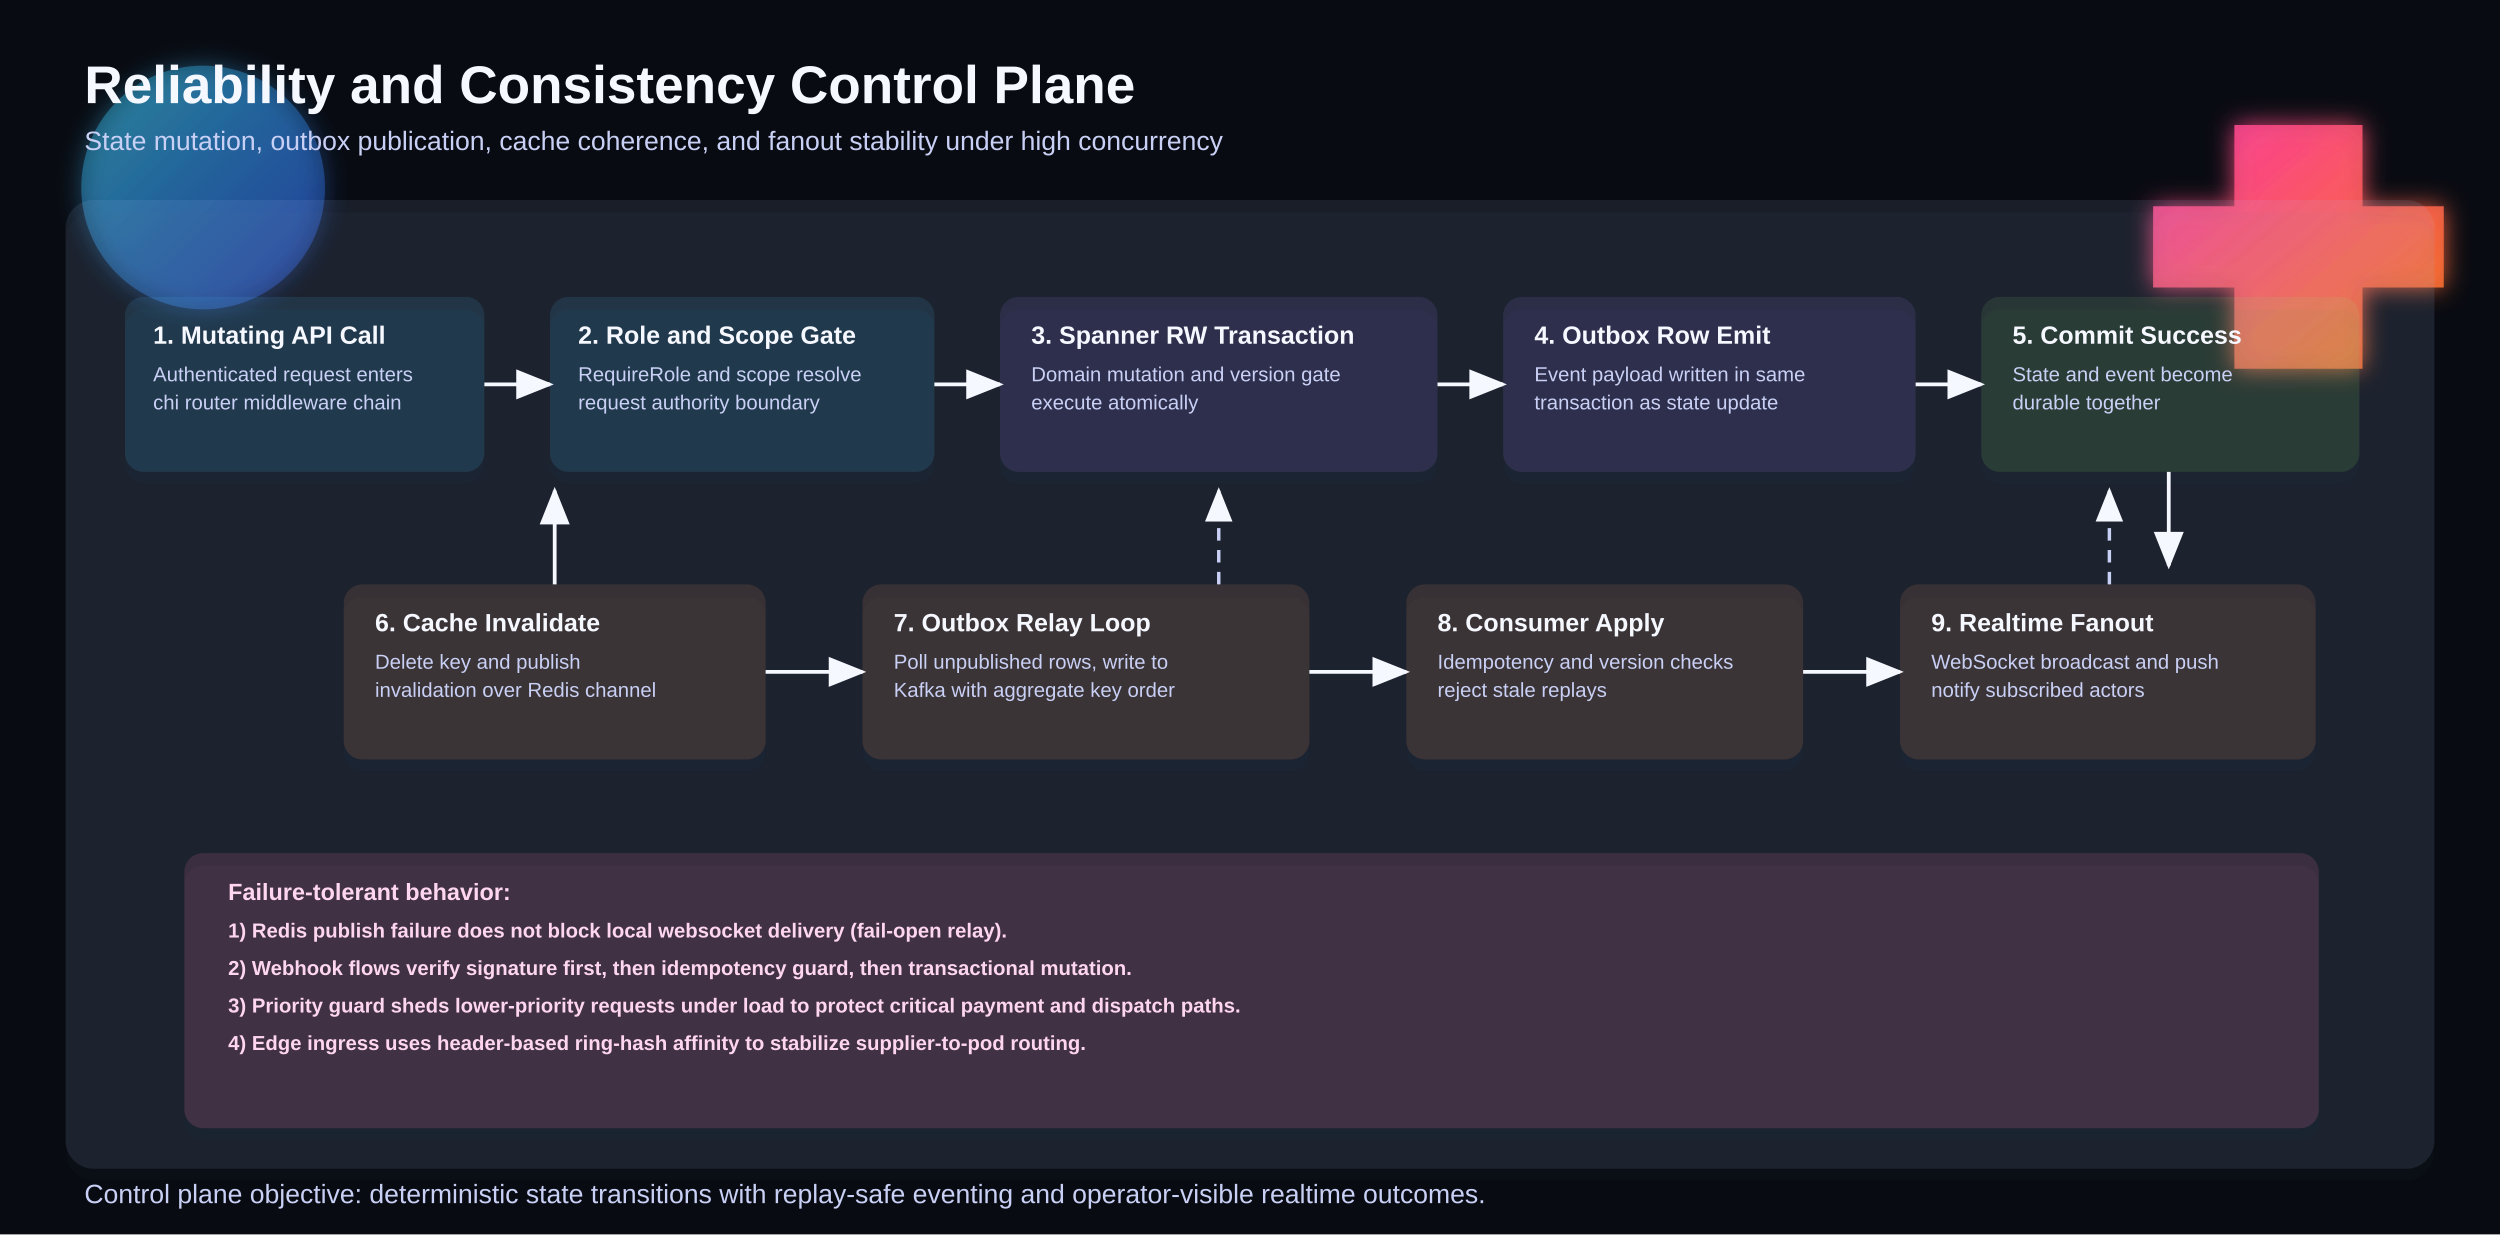
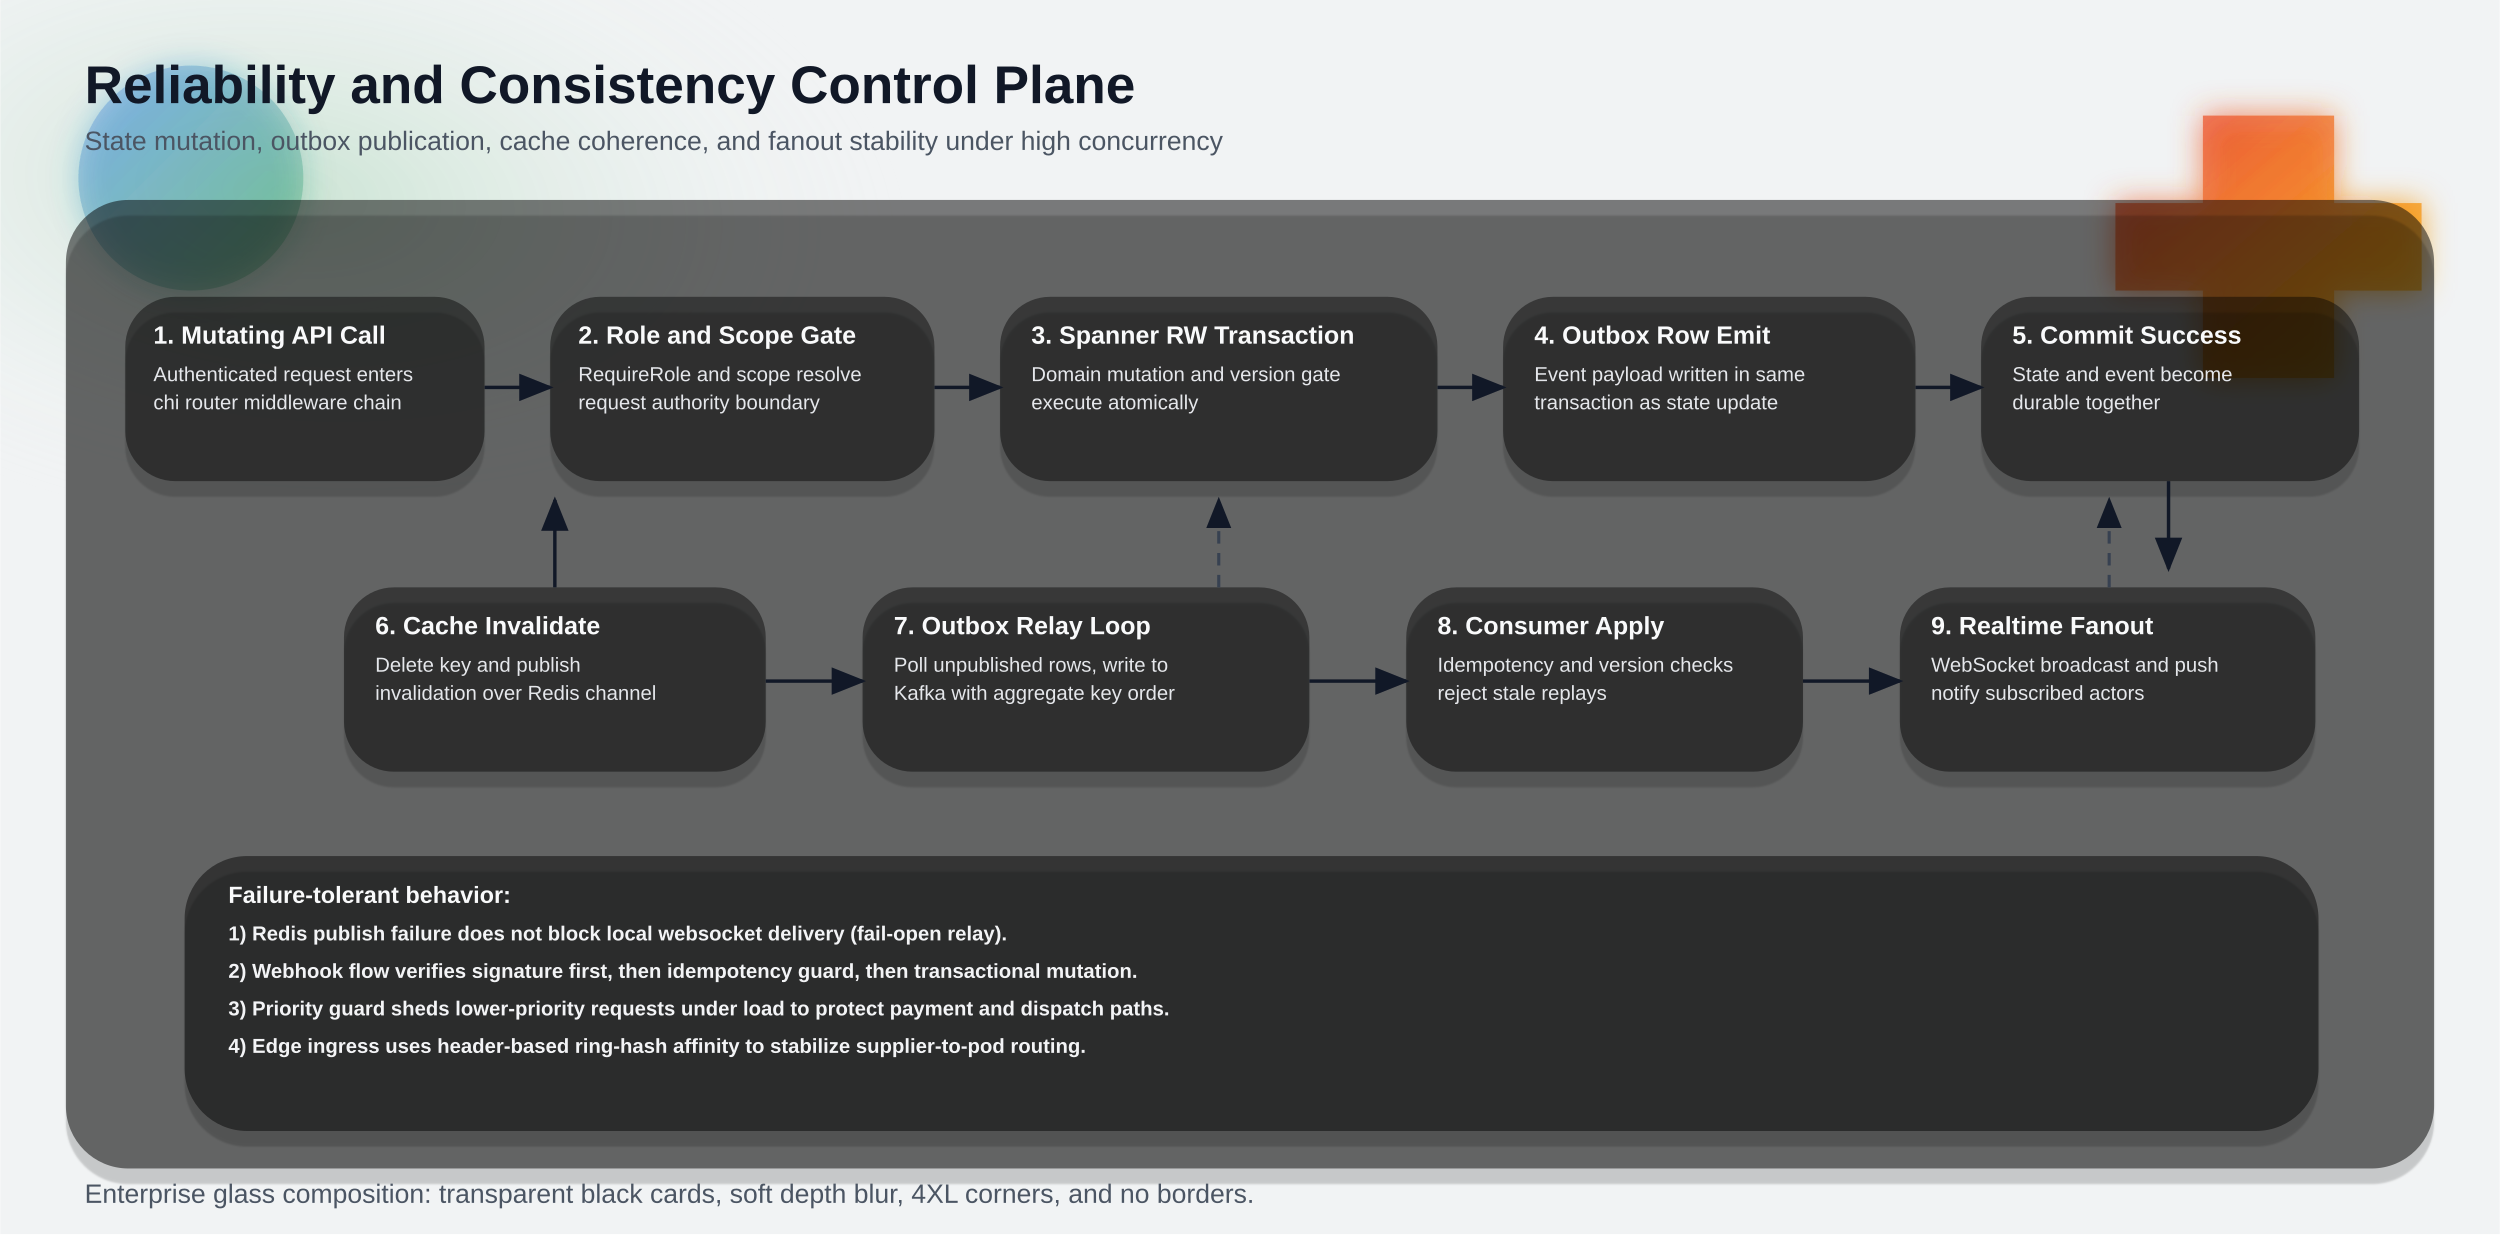
- <svg xmlns="http://www.w3.org/2000/svg" width="1600" height="790" viewBox="0 0 1600 790" role="img" aria-label="Reliability control plane in omni style">
+ <svg xmlns="http://www.w3.org/2000/svg" width="2200" height="1086" viewBox="0 0 1600 790" role="img" aria-label="Reliability control plane clean glass style">
  <defs>
-     <linearGradient id="rPink" x1="0" y1="0" x2="1" y2="1">
-       <stop offset="0%" stop-color="#ff3ea5" />
-       <stop offset="100%" stop-color="#ff7a18" />
+     <linearGradient id="accentBlue" x1="0" y1="0" x2="1" y2="1">
+       <stop offset="0%" stop-color="#1a73e8" />
+       <stop offset="100%" stop-color="#34a853" />
    </linearGradient>
-     <linearGradient id="rBlue" x1="0" y1="0" x2="1" y2="1">
-       <stop offset="0%" stop-color="#40e0ff" />
-       <stop offset="100%" stop-color="#2f5bff" />
+     <linearGradient id="accentRed" x1="0" y1="0" x2="1" y2="1">
+       <stop offset="0%" stop-color="#ea4335" />
+       <stop offset="100%" stop-color="#fbbc05" />
    </linearGradient>
-     <filter id="g" x="-30%" y="-30%" width="160%" height="160%">
-       <feGaussianBlur stdDeviation="8" result="b" />
+     <radialGradient id="mist" cx="0" cy="0" r="1" gradientTransform="translate(186 124) rotate(6) scale(400 220)" gradientUnits="userSpaceOnUse">
+       <stop offset="0%" stop-color="#34a853" stop-opacity="0.2" />
+       <stop offset="100%" stop-color="#f1f3f4" stop-opacity="0" />
+     </radialGradient>
+     <filter id="softShape" x="-20%" y="-20%" width="140%" height="140%">
+       <feGaussianBlur stdDeviation="10" result="blur" />
      <feMerge>
-         <feMergeNode in="b" />
+         <feMergeNode in="blur" />
        <feMergeNode in="SourceGraphic" />
      </feMerge>
    </filter>
-     <filter id="glassCard" x="-20%" y="-20%" width="140%" height="160%">
-       <feGaussianBlur in="SourceAlpha" stdDeviation="0.6" result="edgeBlur" />
-       <feOffset in="edgeBlur" dx="0" dy="8" result="offsetBlur" />
-       <feColorMatrix in="offsetBlur" type="matrix" values="0 0 0 0 0.03 0 0 0 0 0.05 0 0 0 0 0.12 0 0 0 0.42 0" result="shadow" />
+     <filter id="glassShadow" x="-20%" y="-20%" width="140%" height="160%">
+       <feGaussianBlur in="SourceAlpha" stdDeviation="0.8" result="edgeBlur" />
+       <feOffset in="edgeBlur" dx="0" dy="10" result="offsetBlur" />
+       <feColorMatrix in="offsetBlur" type="matrix" values="0 0 0 0 0 0 0 0 0 0 0 0 0 0 0 0 0 0 0.35 0" result="shadow" />
      <feMerge>
        <feMergeNode in="shadow" />
        <feMergeNode in="SourceGraphic" />
      </feMerge>
    </filter>
-     <marker id="ah" markerWidth="10" markerHeight="8" refX="9" refY="4" orient="auto" markerUnits="strokeWidth">
-       <path d="M0,0 L10,4 L0,8 Z" fill="#f6f8ff" />
+     <marker id="arrow" markerWidth="10" markerHeight="8" refX="9" refY="4" orient="auto" markerUnits="strokeWidth">
+       <path d="M0,0 L10,4 L0,8 Z" fill="#111827" />
    </marker>
    <style>
-       .bg { fill: #090b12; }
-       .panel { fill: rgba(176, 202, 255, 0.10); stroke: none; filter: url(#glassCard); }
-       .title { font: 700 34px Arial, sans-serif; fill: #f6f8ff; }
-       .subtitle { font: 500 17px Arial, sans-serif; fill: #c9d0f5; }
-       .nodeA { fill: rgba(78, 198, 255, 0.12); stroke: none; filter: url(#glassCard); }
-       .nodeB { fill: rgba(161, 129, 255, 0.12); stroke: none; filter: url(#glassCard); }
-       .nodeC { fill: rgba(137, 233, 116, 0.11); stroke: none; filter: url(#glassCard); }
-       .nodeD { fill: rgba(255, 154, 92, 0.12); stroke: none; filter: url(#glassCard); }
-       .h { font: 700 16px Arial, sans-serif; fill: #f6f8ff; }
-       .t { font: 500 13px Arial, sans-serif; fill: #c9d0f5; }
-       .arrow { stroke: #f6f8ff; stroke-width: 2.4; fill: none; marker-end: url(#ah); }
-       .arrowDashed { stroke: #c9d0f5; stroke-width: 2.2; stroke-dasharray: 8 6; fill: none; marker-end: url(#ah); }
-       .callout { fill: rgba(255, 126, 183, 0.14); stroke: none; filter: url(#glassCard); }
-       .calloutText { font: 600 13px Arial, sans-serif; fill: #ffd6ef; }
-       .calloutTitle { font: 700 15px Arial, sans-serif; fill: #ffd6ef; }
+       .bg { fill: #f1f3f4; }
+       .panel { fill: rgba(0, 0, 0, 0.5); stroke: none; filter: url(#glassShadow); }
+       .title { font: 700 34px Arial, sans-serif; fill: #111827; }
+       .subtitle { font: 500 17px Arial, sans-serif; fill: #4b5563; }
+       .node { fill: rgba(0, 0, 0, 0.44); stroke: none; filter: url(#glassShadow); }
+       .h { font: 700 16px Arial, sans-serif; fill: #f9fafb; }
+       .t { font: 500 13px Arial, sans-serif; fill: #e5e7eb; }
+       .arrowLine { stroke: #111827; stroke-width: 2.2; fill: none; marker-end: url(#arrow); }
+       .arrowDashed { stroke: #374151; stroke-width: 2; stroke-dasharray: 8 6; fill: none; marker-end: url(#arrow); }
+       .callout { fill: rgba(0, 0, 0, 0.48); stroke: none; filter: url(#glassShadow); }
+       .calloutTitle { font: 700 15px Arial, sans-serif; fill: #f9fafb; }
+       .calloutText { font: 600 13px Arial, sans-serif; fill: #f3f4f6; }
    </style>
  </defs>
  <rect class="bg" x="0" y="0" width="1600" height="790" />
-   <g filter="url(#g)">
-     <circle cx="130" cy="120" r="78" fill="url(#rBlue)" opacity="0.35" />
-     <path d="M1430,80 l82,0 0,52 52,0 0,52 -52,0 0,52 -82,0 0,-52 -52,0 0,-52 52,0 z" fill="url(#rPink)" opacity="0.86" />
+   <rect x="0" y="0" width="1600" height="790" fill="url(#mist)" />
+   <g filter="url(#softShape)">
+     <circle cx="122" cy="114" r="72" fill="url(#accentBlue)" opacity="0.32" />
+     <path d="M1410,74 l84,0 0,56 56,0 0,56 -56,0 0,56 -84,0 0,-56 -56,0 0,-56 56,0 z" fill="url(#accentRed)" opacity="0.74" />
  </g>
  <text class="title" x="54" y="66">Reliability and Consistency Control Plane</text>
  <text class="subtitle" x="54" y="96">State mutation, outbox publication, cache coherence, and fanout stability under high concurrency</text>
-   <rect class="panel" x="42" y="128" width="1516" height="620" rx="18" />
-   <rect class="nodeA" x="80" y="190" width="230" height="112" rx="12" />
+   <rect class="panel" x="42" y="128" width="1516" height="620" rx="40" />
+   <rect class="node" x="80" y="190" width="230" height="118" rx="32" />
  <text class="h" x="98" y="220">1. Mutating API Call</text>
  <text class="t" x="98" y="244">Authenticated request enters</text>
  <text class="t" x="98" y="262">chi router middleware chain</text>
-   <rect class="nodeA" x="352" y="190" width="246" height="112" rx="12" />
+   <rect class="node" x="352" y="190" width="246" height="118" rx="32" />
  <text class="h" x="370" y="220">2. Role and Scope Gate</text>
  <text class="t" x="370" y="244">RequireRole and scope resolve</text>
  <text class="t" x="370" y="262">request authority boundary</text>
-   <rect class="nodeB" x="640" y="190" width="280" height="112" rx="12" />
+   <rect class="node" x="640" y="190" width="280" height="118" rx="32" />
  <text class="h" x="660" y="220">3. Spanner RW Transaction</text>
  <text class="t" x="660" y="244">Domain mutation and version gate</text>
  <text class="t" x="660" y="262">execute atomically</text>
-   <rect class="nodeB" x="962" y="190" width="264" height="112" rx="12" />
+   <rect class="node" x="962" y="190" width="264" height="118" rx="32" />
  <text class="h" x="982" y="220">4. Outbox Row Emit</text>
  <text class="t" x="982" y="244">Event payload written in same</text>
  <text class="t" x="982" y="262">transaction as state update</text>
-   <rect class="nodeC" x="1268" y="190" width="242" height="112" rx="12" />
+   <rect class="node" x="1268" y="190" width="242" height="118" rx="32" />
  <text class="h" x="1288" y="220">5. Commit Success</text>
  <text class="t" x="1288" y="244">State and event become</text>
  <text class="t" x="1288" y="262">durable together</text>
-   <rect class="nodeD" x="220" y="374" width="270" height="112" rx="12" />
-   <text class="h" x="240" y="404">6. Cache Invalidate</text>
-   <text class="t" x="240" y="428">Delete key and publish</text>
-   <text class="t" x="240" y="446">invalidation over Redis channel</text>
-   <rect class="nodeD" x="552" y="374" width="286" height="112" rx="12" />
-   <text class="h" x="572" y="404">7. Outbox Relay Loop</text>
-   <text class="t" x="572" y="428">Poll unpublished rows, write to</text>
-   <text class="t" x="572" y="446">Kafka with aggregate key order</text>
-   <rect class="nodeD" x="900" y="374" width="254" height="112" rx="12" />
-   <text class="h" x="920" y="404">8. Consumer Apply</text>
-   <text class="t" x="920" y="428">Idempotency and version checks</text>
-   <text class="t" x="920" y="446">reject stale replays</text>
-   <rect class="nodeD" x="1216" y="374" width="266" height="112" rx="12" />
-   <text class="h" x="1236" y="404">9. Realtime Fanout</text>
-   <text class="t" x="1236" y="428">WebSocket broadcast and push</text>
-   <text class="t" x="1236" y="446">notify subscribed actors</text>
-   <rect class="callout" x="118" y="546" width="1366" height="176" rx="12" />
-   <text class="calloutTitle" x="146" y="576">Failure-tolerant behavior:</text>
-   <text class="calloutText" x="146" y="600">1) Redis publish failure does not block local websocket delivery (fail-open relay).</text>
-   <text class="calloutText" x="146" y="624">2) Webhook flows verify signature first, then idempotency guard, then transactional mutation.</text>
-   <text class="calloutText" x="146" y="648">3) Priority guard sheds lower-priority requests under load to protect critical payment and dispatch paths.</text>
-   <text class="calloutText" x="146" y="672">4) Edge ingress uses header-based ring-hash affinity to stabilize supplier-to-pod routing.</text>
-   <path class="arrow" d="M310 246 L352 246" />
-   <path class="arrow" d="M598 246 L640 246" />
-   <path class="arrow" d="M920 246 L962 246" />
-   <path class="arrow" d="M1226 246 L1268 246" />
-   <path class="arrow" d="M1388 302 L1388 362" />
-   <path class="arrow" d="M355 374 L355 314" />
-   <path class="arrow" d="M490 430 L552 430" />
-   <path class="arrow" d="M838 430 L900 430" />
-   <path class="arrow" d="M1154 430 L1216 430" />
-   <path class="arrowDashed" d="M1350 374 L1350 314" />
-   <path class="arrowDashed" d="M780 374 L780 314" />
-   <text class="subtitle" x="54" y="770">Control plane objective: deterministic state transitions with replay-safe eventing and operator-visible realtime outcomes.</text>
+   <rect class="node" x="220" y="376" width="270" height="118" rx="32" />
+   <text class="h" x="240" y="406">6. Cache Invalidate</text>
+   <text class="t" x="240" y="430">Delete key and publish</text>
+   <text class="t" x="240" y="448">invalidation over Redis channel</text>
+   <rect class="node" x="552" y="376" width="286" height="118" rx="32" />
+   <text class="h" x="572" y="406">7. Outbox Relay Loop</text>
+   <text class="t" x="572" y="430">Poll unpublished rows, write to</text>
+   <text class="t" x="572" y="448">Kafka with aggregate key order</text>
+   <rect class="node" x="900" y="376" width="254" height="118" rx="32" />
+   <text class="h" x="920" y="406">8. Consumer Apply</text>
+   <text class="t" x="920" y="430">Idempotency and version checks</text>
+   <text class="t" x="920" y="448">reject stale replays</text>
+   <rect class="node" x="1216" y="376" width="266" height="118" rx="32" />
+   <text class="h" x="1236" y="406">9. Realtime Fanout</text>
+   <text class="t" x="1236" y="430">WebSocket broadcast and push</text>
+   <text class="t" x="1236" y="448">notify subscribed actors</text>
+   <rect class="callout" x="118" y="548" width="1366" height="176" rx="40" />
+   <text class="calloutTitle" x="146" y="578">Failure-tolerant behavior:</text>
+   <text class="calloutText" x="146" y="602">1) Redis publish failure does not block local websocket delivery (fail-open relay).</text>
+   <text class="calloutText" x="146" y="626">2) Webhook flow verifies signature first, then idempotency guard, then transactional mutation.</text>
+   <text class="calloutText" x="146" y="650">3) Priority guard sheds lower-priority requests under load to protect payment and dispatch paths.</text>
+   <text class="calloutText" x="146" y="674">4) Edge ingress uses header-based ring-hash affinity to stabilize supplier-to-pod routing.</text>
+   <path class="arrowLine" d="M310 248 L352 248" />
+   <path class="arrowLine" d="M598 248 L640 248" />
+   <path class="arrowLine" d="M920 248 L962 248" />
+   <path class="arrowLine" d="M1226 248 L1268 248" />
+   <path class="arrowLine" d="M1388 308 L1388 364" />
+   <path class="arrowLine" d="M355 376 L355 320" />
+   <path class="arrowLine" d="M490 436 L552 436" />
+   <path class="arrowLine" d="M838 436 L900 436" />
+   <path class="arrowLine" d="M1154 436 L1216 436" />
+   <path class="arrowDashed" d="M1350 376 L1350 320" />
+   <path class="arrowDashed" d="M780 376 L780 320" />
+   <text class="subtitle" x="54" y="770">Enterprise glass composition: transparent black cards, soft depth blur, 4XL corners, and no borders.</text>
</svg>
